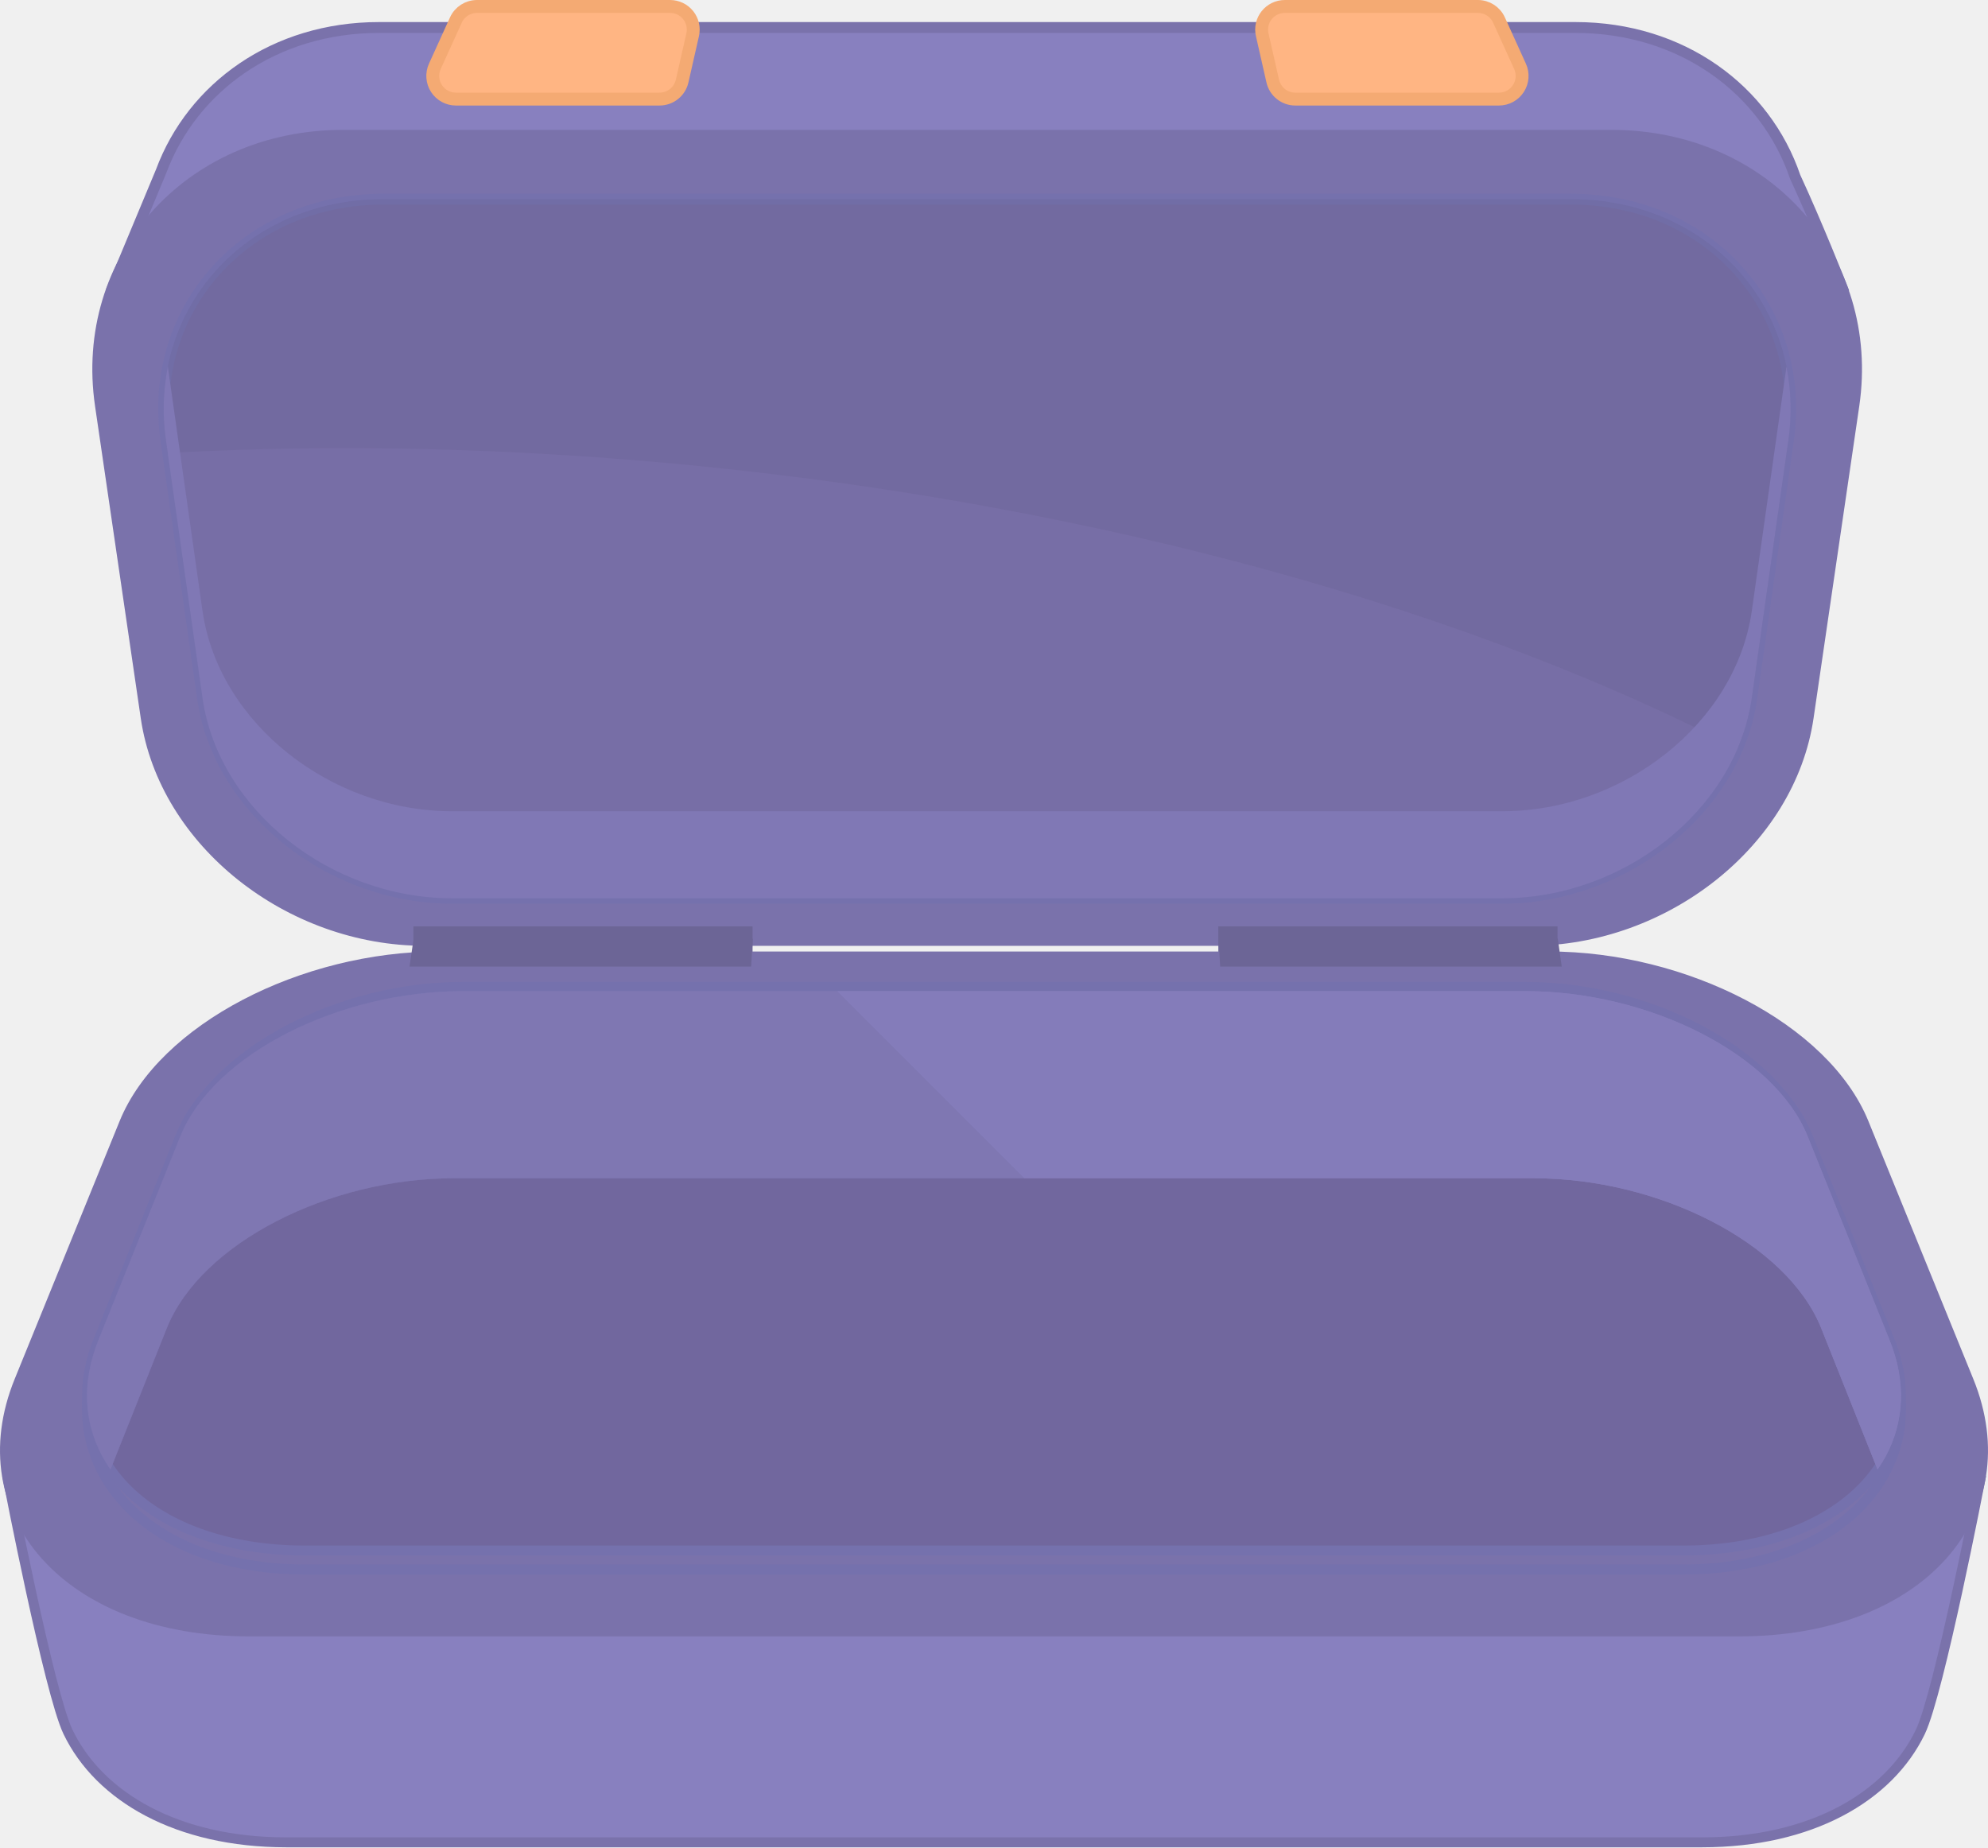
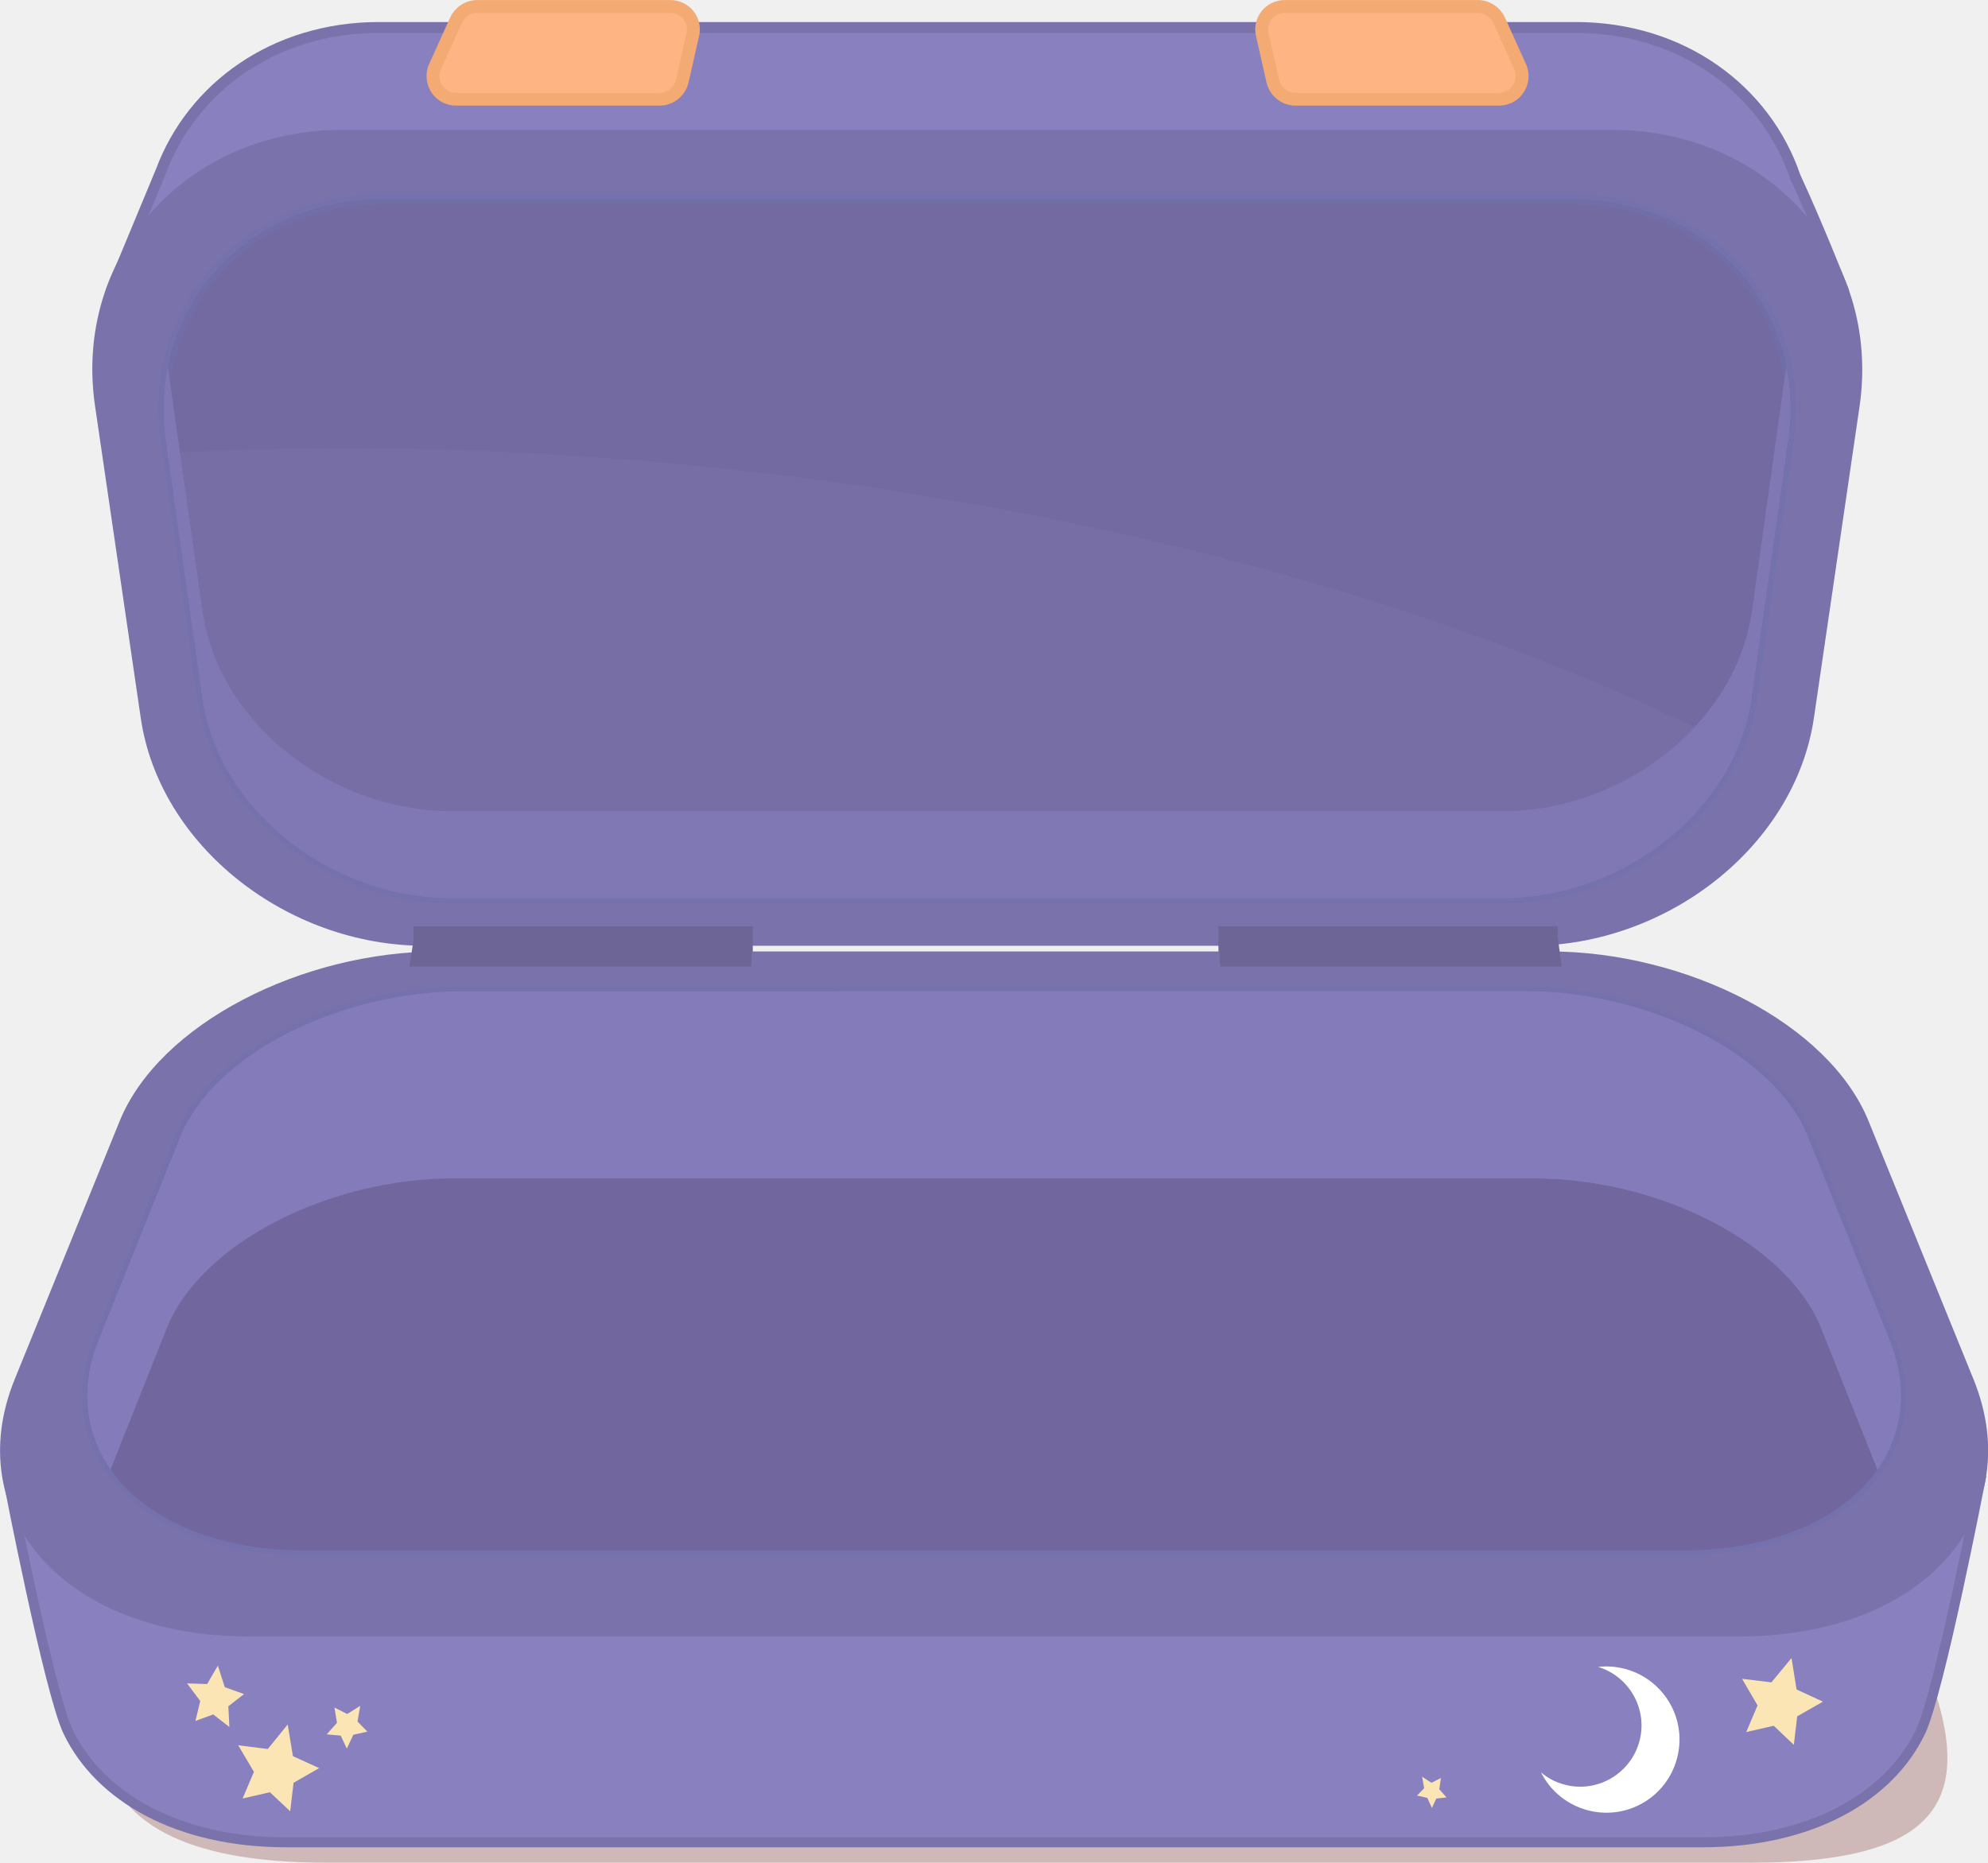
- <svg xmlns="http://www.w3.org/2000/svg" viewBox="0 0 948.139 881.048">
-   <defs>
-     <style>.cls-1{fill:#7a76b2;}.cls-1,.cls-14,.cls-15,.cls-3,.cls-7{stroke:#7571ad;}.cls-1,.cls-12,.cls-13,.cls-14,.cls-15,.cls-3,.cls-4,.cls-5,.cls-7,.cls-8{stroke-miterlimit:10;}.cls-1,.cls-3,.cls-4,.cls-5,.cls-7{stroke-width:5.188px;}.cls-2,.cls-3{fill:#7874af;}.cls-12,.cls-4{fill:#8880bf;}.cls-12,.cls-13,.cls-4,.cls-5{stroke:#7a72ab;}.cls-13,.cls-5{fill:#7a72ab;}.cls-6{fill:#776ea6;}.cls-15,.cls-7{fill:none;}.cls-8{fill:#ffb583;stroke:#f4aa73;stroke-width:6.148px;}.cls-9{fill:#6c6596;}.cls-10{fill:#494366;opacity:0.1;}.cls-11{fill:#8078b5;}.cls-12{stroke-width:4.74px;}.cls-13,.cls-15{stroke-width:4.816px;}.cls-14{fill:#71679e;stroke-width:4.719px;}.cls-16{fill:#847cba;}.cls-17{fill:#766fa6;opacity:0.42;}</style>
-   </defs>
-   <g id="Layer_2" data-name="Layer 2">
-     <g id="box_1-success">
-       <path class="cls-1" d="M19.21,668.891c-38.207,85.972,40.084,167.244,181.215,167.244H732.765c141.132,0,219.423-81.272,181.215-167.244L877.669,587.186c-12.411-27.926-58.682-49.357-104.012-49.357H159.533" />
-       <path class="cls-2" d="M638.386,96.396H282.456l13.911-57.965A33.24,33.24,0,0,1,328.689,12.948H592.153a33.24,33.24,0,0,1,32.322,25.483Z" />
-       <path class="cls-3" d="M726.233,474.074H196.685c-39.087,0-78.986,14.905-89.687,34.328L75.688,565.229c-32.945,59.794,34.564,116.32,156.259,116.32H690.972c121.695,0,189.204-56.526,156.259-116.32L815.92,508.402C805.218,488.979,765.32,474.074,726.233,474.074Z" />
-       <path class="cls-4" d="M856.185,84.384c-14.126-41.503-53.926-71.267-104.839-71.267h-570.618c-49.794,0-88.957,28.47-103.87,68.547l-22.65,54.359,17.845,2.208,34.102,4.219,754.168-6.278,17.811-.148S866.672,107.012,856.185,84.384Z" />
-       <path class="cls-5" d="M768.433,64.529H163.641c-74.032,0-125.909,59.366-115.742,128.794l21.793,148.815c8.722,59.558,68.355,106.372,132.86,106.372H729.522c64.506,0,124.139-46.814,132.86-106.372l21.793-148.815C894.342,123.896,842.465,64.529,768.433,64.529Z" />
-       <path class="cls-6" d="M749.253,94.989H182.82c-66.288,0-112.739,53.157-103.635,115.322l17.438,122.872c7.81,53.328,61.205,95.245,118.963,95.245H716.488c57.758,0,111.153-41.917,118.963-95.245l17.438-122.872C861.992,148.145,815.541,94.989,749.253,94.989Z" />
-       <path class="cls-7" d="M749.253,94.989H182.82c-66.288,0-112.739,53.157-103.635,115.322l17.438,122.872c7.81,53.328,61.205,95.245,118.963,95.245H716.488c57.758,0,111.153-41.917,118.963-95.245l17.438-122.872C861.992,148.145,815.541,94.989,749.253,94.989Z" />
-       <path class="cls-8" d="M314.562,47.258H217.441a11.044,11.044,0,0,1-10.055-15.613l10.041-22.096a11.044,11.044,0,0,1,10.055-6.475h92.101a11.044,11.044,0,0,1,10.77,13.491l-5.02,22.096A11.044,11.044,0,0,1,314.562,47.258Z" />
-       <rect class="cls-9" x="581.069" y="441.819" width="161.768" height="18.622" />
-       <line class="cls-9" x1="581.069" y1="460.441" x2="581.069" y2="441.819" />
-       <line class="cls-9" x1="742.838" y1="441.819" x2="742.838" y2="460.441" />
-       <rect class="cls-9" x="197.155" y="441.819" width="161.768" height="18.622" />
-       <line class="cls-9" x1="197.155" y1="460.441" x2="197.155" y2="441.819" />
-       <line class="cls-9" x1="358.924" y1="441.819" x2="358.924" y2="460.441" />
-       <path class="cls-10" d="M80.002,216.069C325.717,202.411,619.4,249.396,828.691,357.028a96.201,96.201,0,0,0,6.759-23.846L852.889,210.31c9.104-62.165-37.347-115.322-103.635-115.322H182.82c-66.288,0-112.739,53.157-103.635,115.322Z" />
-       <path class="cls-11" d="M835.451,291.675c-7.81,53.328-61.205,95.245-118.963,95.245H215.586c-57.758,0-111.153-41.917-118.963-95.245L80.037,174.811A103.302,103.302,0,0,0,79.185,210.31L96.623,333.182c7.81,53.328,61.205,95.245,118.963,95.245h500.902c57.758,0,111.153-41.917,118.963-95.245L852.889,210.31a103.302,103.302,0,0,0-.853-35.499Z" />
-       <path class="cls-8" d="M617.779,47.258h97.122A11.044,11.044,0,0,0,724.955,31.645l-10.041-22.096a11.044,11.044,0,0,0-10.055-6.475H612.759A11.044,11.044,0,0,0,601.989,16.565l5.02,22.096A11.044,11.044,0,0,0,617.779,47.258Z" />
-       <path class="cls-12" d="M3.962,706.423S23.452,807.34,32.423,826.007c14.952,31.11,52.339,52.672,104.002,52.672H811.873c51.663,0,89.05-21.561,104.002-52.672,8.971-18.666,28.461-119.583,28.461-119.583Z" />
-       <path class="cls-13" d="M118.78,778.056l710.579,0c86.981,0,135.071-56.712,109.538-119.465L888.867,535.634c-18.418-45.266-85.329-79.417-150.125-79.417l-529.344,0c-64.796,0-131.707,34.151-150.125,79.417L9.243,658.591C-16.291,721.343,31.8,778.056,118.78,778.056Z" />
-       <path class="cls-14" d="M145.733,739.518l656.674,0c76.848,0,120.303-47.611,98.678-100.625l-39.036-97.128c-16.035-39.282-76.015-69.039-134.477-69.039l-507.005,0c-58.462,0-118.442,29.757-134.477,69.039L47.054,638.893C25.429,691.907,68.885,739.518,145.733,739.518Z" />
-       <path class="cls-15" d="M145.733,748.591l656.674,0c76.848,0,120.303-49.588,98.678-104.804L862.05,542.625C846.014,501.712,786.034,470.719,727.572,470.719l-507.005,0c-58.462,0-118.442,30.993-134.477,71.906L47.054,643.787C25.429,699.003,68.885,748.591,145.733,748.591Z" />
-       <polygon class="cls-9" points="197.269 447.707 359.037 447.707 358.226 461.025 195.317 461.025 197.269 447.707" />
-       <line class="cls-9" x1="359.037" y1="447.707" x2="358.226" y2="461.025" />
-       <line class="cls-9" x1="195.317" y1="461.025" x2="197.269" y2="447.707" />
-       <polygon class="cls-9" points="581.183 447.707 742.951 447.707 744.847 461.025 581.938 461.025 581.183 447.707" />
-       <line class="cls-9" x1="742.951" y1="447.707" x2="744.847" y2="461.025" />
-       <line class="cls-9" x1="581.938" y1="461.025" x2="581.183" y2="447.707" />
-       <path class="cls-16" d="M901.085,638.893l-39.036-97.128c-16.035-39.282-76.015-69.039-134.477-69.039H220.567c-58.462,0-118.442,29.757-134.477,69.039L47.054,638.893c-8.182,20.058-7.041,39.339,1.693,55.564a64.231,64.231,0,0,0,3.943,6.385L79.624,633.281c16.433-40.588,77.474-71.316,136.874-71.316H731.641c59.4,0,120.441,30.728,136.874,71.316l26.933,67.561a64.212,64.212,0,0,0,3.943-6.385C908.126,678.233,909.267,658.951,901.085,638.893Z" />
-       <path class="cls-17" d="M220.567,472.727c-58.462,0-118.442,29.757-134.477,69.039L47.054,638.893c-8.182,20.058-7.041,39.339,1.693,55.564a64.231,64.231,0,0,0,3.943,6.385L79.624,633.281c16.433-40.588,77.474-71.316,136.874-71.316H488.622L399.384,472.727Z" />
-       <path class="cls-16" d="M868.515,633.281l26.933,67.561a64.217,64.217,0,0,0,3.943-6.385c8.734-16.225,9.875-35.507,1.693-55.564l-39.036-97.128c-16.035-39.282-76.015-69.039-134.477-69.039H399.383L488.622,561.965H731.641C791.042,561.965,852.083,592.693,868.515,633.281Z" />
+ <svg xmlns="http://www.w3.org/2000/svg" version="1.1" id="Layer_1" x="0px" y="0px" viewBox="0 0 948.1 888.4" style="enable-background:new 0 0 948.1 888.4;" xml:space="preserve">
+   <style type="text/css">
+ 	.st0{opacity:0.42;fill:#A36C6C;enable-background:new    ;}
+ 	.st1{fill:#7A76B2;stroke:#7571AD;stroke-width:5.188;stroke-miterlimit:10;}
+ 	.st2{fill:#7874AF;}
+ 	.st3{fill:#7874AF;stroke:#7571AD;stroke-width:5.188;stroke-miterlimit:10;}
+ 	.st4{fill:#8880BF;stroke:#7A72AB;stroke-width:5.188;stroke-miterlimit:10;}
+ 	.st5{fill:#7A72AB;stroke:#7A72AB;stroke-width:5.188;stroke-miterlimit:10;}
+ 	.st6{fill:#776EA6;}
+ 	.st7{fill:none;stroke:#7571AD;stroke-width:5.188;stroke-miterlimit:10;}
+ 	.st8{fill:#FFB583;stroke:#F4AA73;stroke-width:6.148;stroke-miterlimit:10;}
+ 	.st9{fill:#6C6596;}
+ 	.st10{fill:none;}
+ 	.st11{opacity:0.1;fill:#494366;enable-background:new    ;}
+ 	.st12{fill:#8078B5;}
+ 	.st13{fill:#8880BF;stroke:#7A72AB;stroke-width:4.74;stroke-miterlimit:10;}
+ 	.st14{fill:#7A72AB;stroke:#7A72AB;stroke-width:4.816;stroke-miterlimit:10;}
+ 	.st15{fill:#7571AD;}
+ 	.st16{fill:#71679E;}
+ 	.st17{opacity:0.42;fill:#766FA6;enable-background:new    ;}
+ 	.st18{fill:#847CBA;}
+ 	.st19{fill:#FCE5B4;}
+ 	.st20{fill:#FFFFFF;}
+ </style>
+   <path class="st0" d="M802.7,613.5H188.6c-45.3,0-68.5,25.6-80.9,51.3l-36.3,75.3c-38.2,79.2-44.1,148.3,84.1,148.3h679.6  c100.3,0,111.6-37.1,73.4-116.3l-32.6-60.6C863.5,685.7,848.1,613.5,802.7,613.5z" />
+   <g>
+     <g id="Layer_2_00000034047907468886152780000016035443914315477643_">
+       <g id="box_1-success">
+         <path class="st1" d="M19.2,668.9c-38.2,86,40.1,167.2,181.2,167.2h532.3c141.1,0,219.4-81.3,181.2-167.2l-36.3-81.7     c-12.4-27.9-58.7-49.4-104-49.4H159.5" />
+         <path class="st2" d="M638.4,96.4H282.5l13.9-58c3.6-14.9,17-25.5,32.3-25.5h263.5c15.4,0,28.7,10.5,32.3,25.5L638.4,96.4z" />
+         <path class="st3" d="M726.2,474.1H196.7c-39.1,0-79,14.9-89.7,34.3l-31.3,56.8c-33,59.8,34.6,116.3,156.2,116.3h459     c121.7,0,189.2-56.5,156.3-116.3l-31.3-56.8C805.2,489,765.3,474.1,726.2,474.1z" />
+         <path class="st4" d="M856.2,84.4c-14.1-41.5-53.9-71.3-104.8-71.3H180.7c-49.8,0-89,28.5-103.9,68.5L54.2,136l17.8,2.2l34.1,4.2     l754.2-6.3l17.8-0.1C878.1,136,866.7,107,856.2,84.4z" />
+         <path class="st5" d="M768.4,64.5H163.6c-74,0-125.9,59.4-115.7,128.8l21.8,148.8c8.7,59.6,68.4,106.4,132.9,106.4h527     c64.5,0,124.1-46.8,132.9-106.4l21.8-148.8C894.3,123.9,842.5,64.5,768.4,64.5z" />
+         <path class="st6" d="M749.3,95H182.8c-66.3,0-112.7,53.2-103.6,115.3l17.4,122.9c7.8,53.3,61.2,95.2,119,95.2h500.9     c57.8,0,111.2-41.9,119-95.2l17.4-122.9C862,148.1,815.5,95,749.3,95z" />
+         <path class="st7" d="M749.3,95H182.8c-66.3,0-112.7,53.2-103.6,115.3l17.4,122.9c7.8,53.3,61.2,95.2,119,95.2h500.9     c57.8,0,111.2-41.9,119-95.2l17.4-122.9C862,148.1,815.5,95,749.3,95z" />
+         <path class="st8" d="M314.6,47.3h-97.1c-6.1,0-11-4.9-11-11c0-1.6,0.3-3.1,1-4.6l10-22.1c1.8-3.9,5.7-6.5,10.1-6.5h92.1     c6.1,0,11,4.9,11,11c0,0.8-0.1,1.6-0.3,2.4l-5,22.1C324.2,43.7,319.7,47.3,314.6,47.3z" />
+         <rect x="581.1" y="441.8" class="st9" width="161.8" height="18.6" />
+         <line class="st10" x1="581.1" y1="460.4" x2="581.1" y2="441.8" />
+         <line class="st10" x1="742.8" y1="441.8" x2="742.8" y2="460.4" />
+         <rect x="197.2" y="441.8" class="st9" width="161.8" height="18.6" />
+         <line class="st10" x1="197.2" y1="460.4" x2="197.2" y2="441.8" />
+         <line class="st10" x1="358.9" y1="441.8" x2="358.9" y2="460.4" />
+         <path class="st11" d="M80,216.1c245.7-13.7,539.4,33.3,748.7,141c3.3-7.6,5.5-15.6,6.8-23.8l17.4-122.9     C862,148.1,815.5,95,749.3,95H182.8c-66.3,0-112.7,53.2-103.6,115.3L80,216.1z" />
+         <path class="st12" d="M835.5,291.7c-7.8,53.3-61.2,95.2-119,95.2H215.6c-57.8,0-111.2-41.9-119-95.2L80,174.8     c-2.3,11.7-2.6,23.7-0.9,35.5l17.4,122.9c7.8,53.3,61.2,95.2,119,95.2h500.9c57.8,0,111.2-41.9,119-95.2l17.4-122.9     c1.8-11.8,1.5-23.8-0.9-35.5L835.5,291.7z" />
+         <path class="st8" d="M617.8,47.3h97.1c6.1,0,11-4.9,11-11c0-1.6-0.3-3.1-1-4.6l-10-22.1c-1.8-3.9-5.7-6.5-10.1-6.5h-92.1     c-6.1,0-11,4.9-11,11c0,0.8,0.1,1.6,0.3,2.4l5,22.1C608.2,43.7,612.6,47.3,617.8,47.3z" />
+         <path class="st13" d="M4,706.4c0,0,19.5,100.9,28.5,119.6c15,31.1,52.3,52.7,104,52.7h675.4c51.7,0,89.1-21.6,104-52.7     c9-18.7,28.5-119.6,28.5-119.6H4z" />
+         <path class="st14" d="M118.8,778.1h710.6c87,0,135.1-56.7,109.5-119.5l-50-123c-18.4-45.3-85.3-79.4-150.1-79.4H209.4     c-64.8,0-131.7,34.2-150.1,79.4l-50,123C-16.3,721.3,31.8,778.1,118.8,778.1z" />
+         <g>
+           <path class="st15" d="M802.4,741.9H145.7c-43.4,0-78.3-14.9-95.7-40.8c-12.4-18.4-14.2-40.8-5.1-63.1l39-97.1      c16.2-39.5,76.3-70.5,136.7-70.5h507c60.6,0,120.6,31,136.7,70.5l39,97.1c9.1,22.2,7.2,44.6-5.2,63.1      C880.7,727,845.8,741.9,802.4,741.9z M220.6,475.2c-58.6,0-116.8,29.7-132.3,67.5l-39,97.1c-8.5,20.8-6.9,41.6,4.6,58.7      c16.3,24.2,50.6,38.7,91.8,38.7h656.7c41.2,0,75.5-14.5,91.8-38.7c11.5-17.1,13.2-37.9,4.7-58.7l-39-97.1      c-15.4-37.9-73.5-67.5-132.3-67.5H220.6z" />
+           <path class="st16" d="M145.7,739.5h656.7c76.8,0,120.3-47.6,98.7-100.6l-39-97.1c-16-39.3-76-69-134.5-69h-507      c-58.5,0-118.4,29.8-134.5,69l-39,97.1C25.4,691.9,68.9,739.5,145.7,739.5z" />
+         </g>
+         <path class="st17" d="M220.6,472.7c-58.5,0-118.4,29.8-134.5,69l-39,97.1c-8.2,20.1-7,39.3,1.7,55.6c1.2,2.2,2.5,4.3,3.9,6.4     l26.9-67.6c16.4-40.6,77.5-71.3,136.9-71.3h272.1l-89.2-89.2H220.6z" />
+         <polygon class="st9" points="197.3,447.7 359,447.7 358.2,461 195.3,461    " />
+         <line class="st10" x1="359" y1="447.7" x2="358.2" y2="461" />
+         <line class="st10" x1="195.3" y1="461" x2="197.3" y2="447.7" />
+         <polygon class="st9" points="581.2,447.7 743,447.7 744.8,461 581.9,461    " />
+         <line class="st10" x1="743" y1="447.7" x2="744.8" y2="461" />
+         <line class="st10" x1="581.9" y1="461" x2="581.2" y2="447.7" />
+         <path class="st18" d="M901.1,638.9l-39-97.1c-16-39.3-76-69-134.5-69h-507c-58.5,0-118.4,29.8-134.5,69l-39,97.1     c-8.2,20.1-7,39.3,1.7,55.6c1.2,2.2,2.5,4.3,3.9,6.4l26.9-67.6C96,592.7,157.1,562,216.5,562h515.1c59.4,0,120.4,30.7,136.9,71.3     l26.9,67.6c1.4-2,2.8-4.2,3.9-6.4C908.1,678.2,909.3,659,901.1,638.9z" />
+         <path class="st18" d="M868.5,633.3l26.9,67.6c1.4-2,2.8-4.2,3.9-6.4c8.7-16.2,9.9-35.5,1.7-55.6l-39-97.1     c-16-39.3-76-69-134.5-69H399.4l89.2,89.2h243C791,562,852.1,592.7,868.5,633.3z" />
+       </g>
    </g>
+     <polygon class="st19" points="137.2,822.5 139.7,837.6 152.2,843.3 140,850.3 138.4,863.9 128.7,854.8 115.7,857.8 121.1,845.1    113.6,832.4 127.7,834.2  " />
+     <polygon class="st19" points="103.9,794.4 107.2,804.7 116.4,808 108.9,813.8 109.4,823.7 101.7,817.7 93.2,820.8 95.5,811.3    89.2,802.9 98.8,803.2  " />
+     <polygon class="st19" points="171.8,813.6 170.5,821.1 175.2,825.9 168.5,827.4 165.4,834 162.5,827.8 155.8,827.2 160.7,821.7    159.5,814.4 165.6,817.5  " />
+     <polygon class="st19" points="854.4,790.8 856.8,805.8 869.4,811.6 857.1,818.6 855.5,832.2 845.9,823.1 832.8,826.1 838.2,813.4    830.8,800.7 844.8,802.4  " />
+     <polygon class="st19" points="678.2,847.4 679.2,852.9 675.8,856.4 680.7,857.5 682.9,862.3 685,857.8 689.9,857.3 686.4,853.4    687.2,848 682.7,850.3  " />
+     <path class="st20" d="M766,794.8c-1.3,0-2.6,0.1-3.9,0.2c15.4,4.7,24.2,21,19.5,36.4s-21,24.2-36.4,19.5c-3.8-1.1-7.3-3-10.3-5.6   c8.6,17.2,29.6,24.2,46.8,15.6c17.2-8.6,24.2-29.6,15.6-46.8C791.3,802.2,779.2,794.8,766,794.8z" />
  </g>
</svg>
